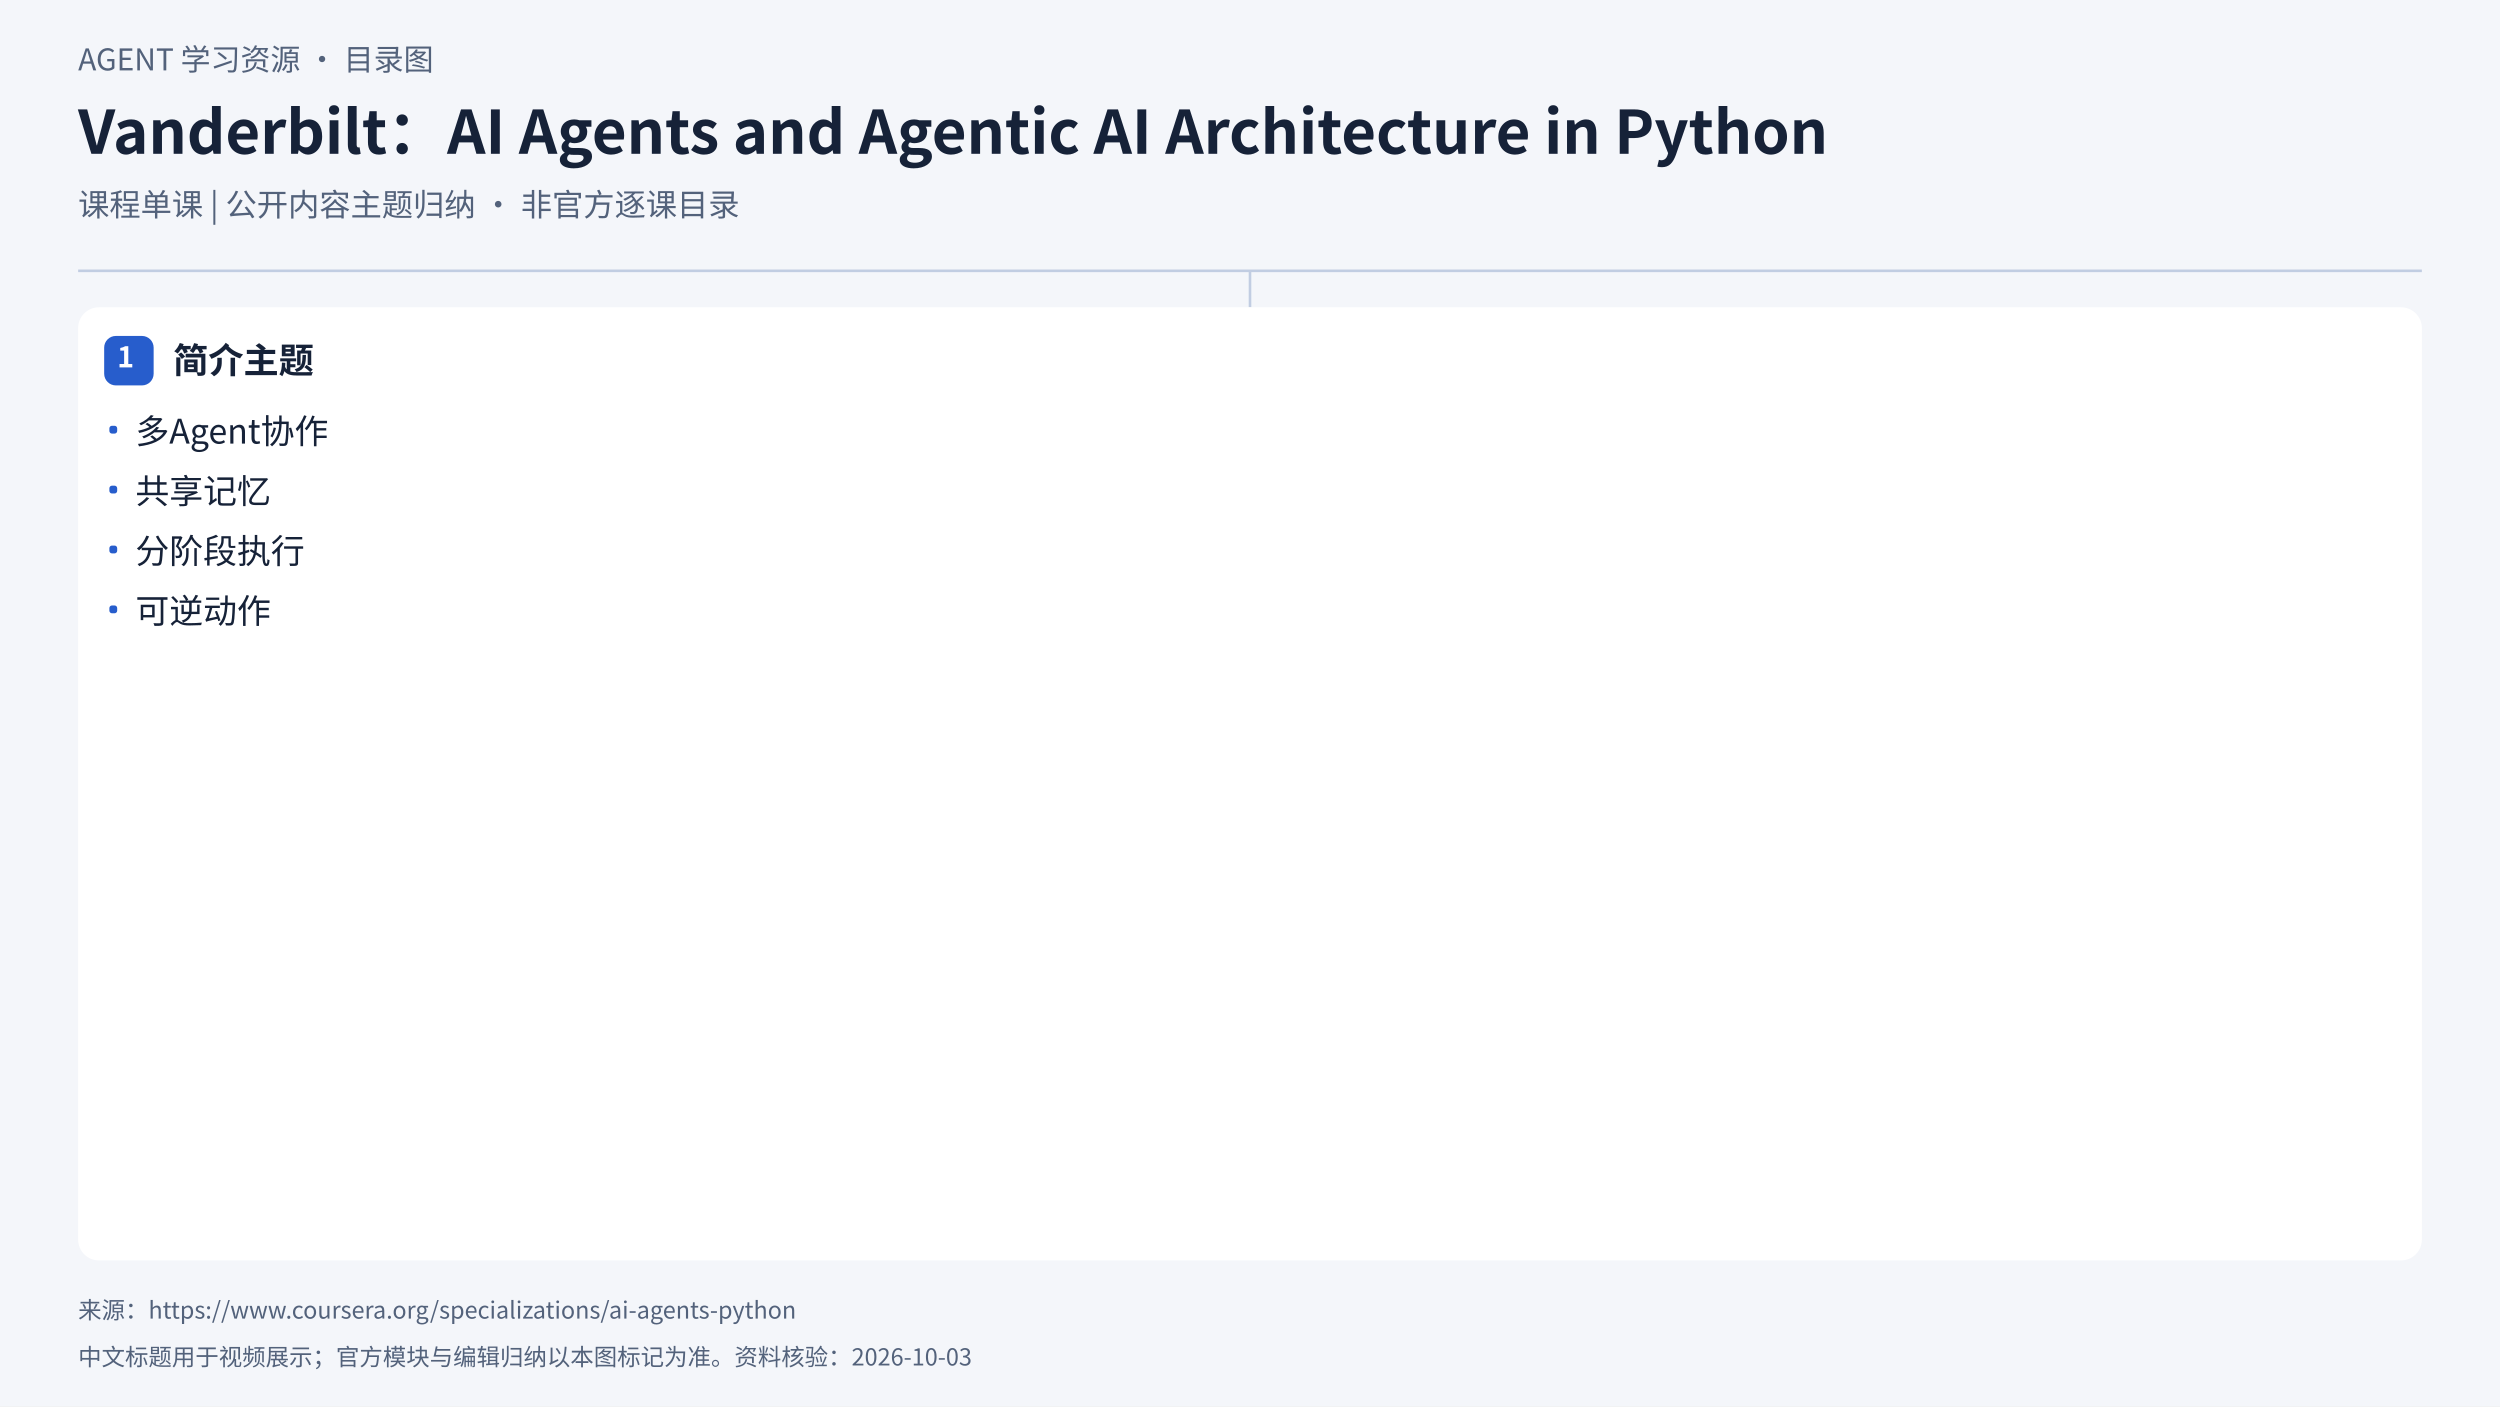
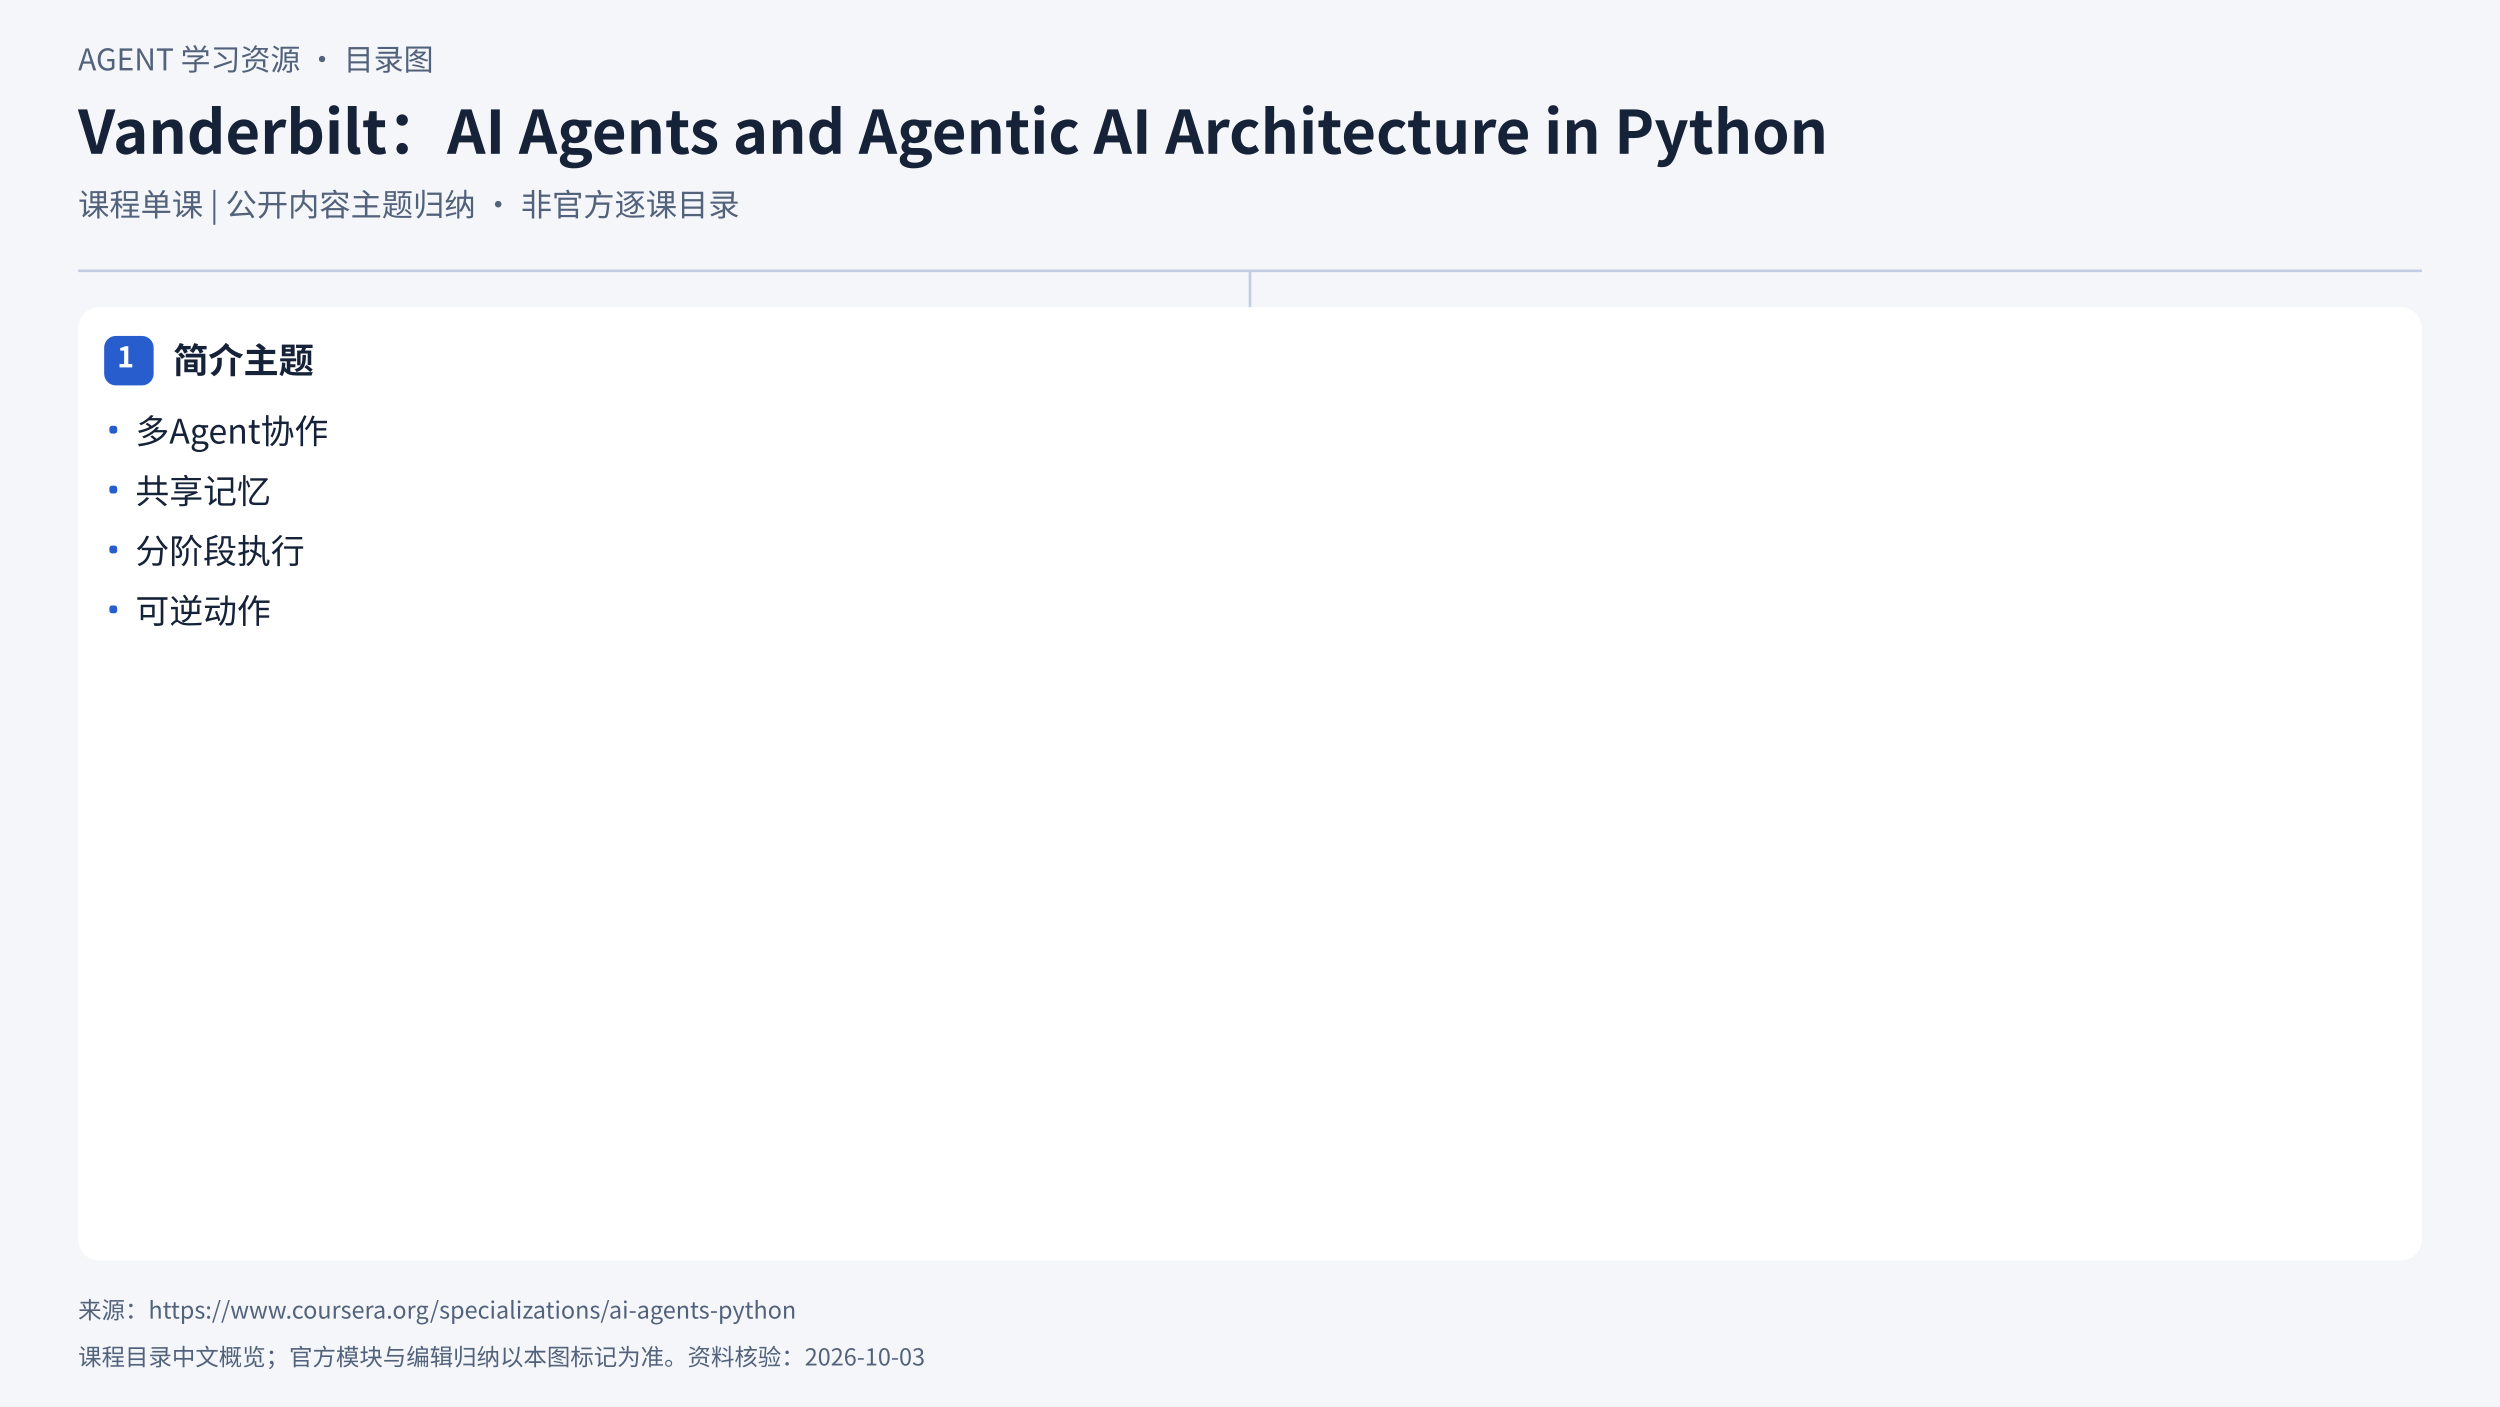
<svg xmlns="http://www.w3.org/2000/svg" width="1920" height="1080" viewBox="0 0 1920 1080">
  <rect width="1920" height="1080" fill="#F4F6FA" />
  <style>text{font-family:"Microsoft YaHei","Noto Sans CJK SC",sans-serif}</style>
  <text x="60" y="34" dominant-baseline="text-before-edge" font-size="23" fill="#53627B" font-weight="400">AGENT 学习资源 · 目录图</text>
  <text x="60" y="78" dominant-baseline="text-before-edge" font-size="46" fill="#162238" font-weight="700">Vanderbilt：AI Agents and Agentic AI Architecture in Python</text>
  <text x="60" y="145" dominant-baseline="text-before-edge" font-size="24" fill="#53627B" font-weight="400">课程单课  |  公开内容主题归纳 · 非官方逐课目录</text>
  <line x1="60" y1="208" x2="1860" y2="208" stroke="#C1CDE2" stroke-width="2" />
  <line x1="960" y1="208" x2="960" y2="236" stroke="#C1CDE2" stroke-width="2" />
  <rect x="60" y="236" width="1800" height="732" rx="16" fill="#FFFFFF" />
  <rect x="80" y="258" width="38" height="38" rx="9" fill="#275DCC" />
  <text x="90" y="263" dominant-baseline="text-before-edge" font-size="22" fill="#FFFFFF" font-weight="700">1</text>
  <text x="133" y="263" dominant-baseline="text-before-edge" font-size="27" fill="#162238" font-weight="700">简介主题</text>
  <rect x="84" y="327" width="6" height="6" rx="2" fill="#275DCC" />
  <text x="104" y="318" dominant-baseline="text-before-edge" font-size="26" fill="#162238" font-weight="400">多Agent协作</text>
  <rect x="84" y="373" width="6" height="6" rx="2" fill="#275DCC" />
  <text x="104" y="364" dominant-baseline="text-before-edge" font-size="26" fill="#162238" font-weight="400">共享记忆</text>
  <rect x="84" y="419" width="6" height="6" rx="2" fill="#275DCC" />
  <text x="104" y="410" dominant-baseline="text-before-edge" font-size="26" fill="#162238" font-weight="400">分阶段执行</text>
  <rect x="84" y="465" width="6" height="6" rx="2" fill="#275DCC" />
  <text x="104" y="456" dominant-baseline="text-before-edge" font-size="26" fill="#162238" font-weight="400">可逆动作</text>
  <text x="60" y="997" dominant-baseline="text-before-edge" font-size="18" fill="#53627B" font-weight="400">来源：https://www.coursera.org/specializations/ai-agents-python</text>
-   <text x="60" y="1033" dominant-baseline="text-before-edge" font-size="18" fill="#53627B" font-weight="400">中文标题用于视频展示；官方模块与编辑归纳以本图标记为准。资料核验：2026-10-03</text>
+   <text x="60" y="1033" dominant-baseline="text-before-edge" font-size="18" fill="#53627B" font-weight="400">课程目录中文概览；官方模块与编辑归纳以本图标记为准。资料核验：2026-10-03</text>
</svg>
